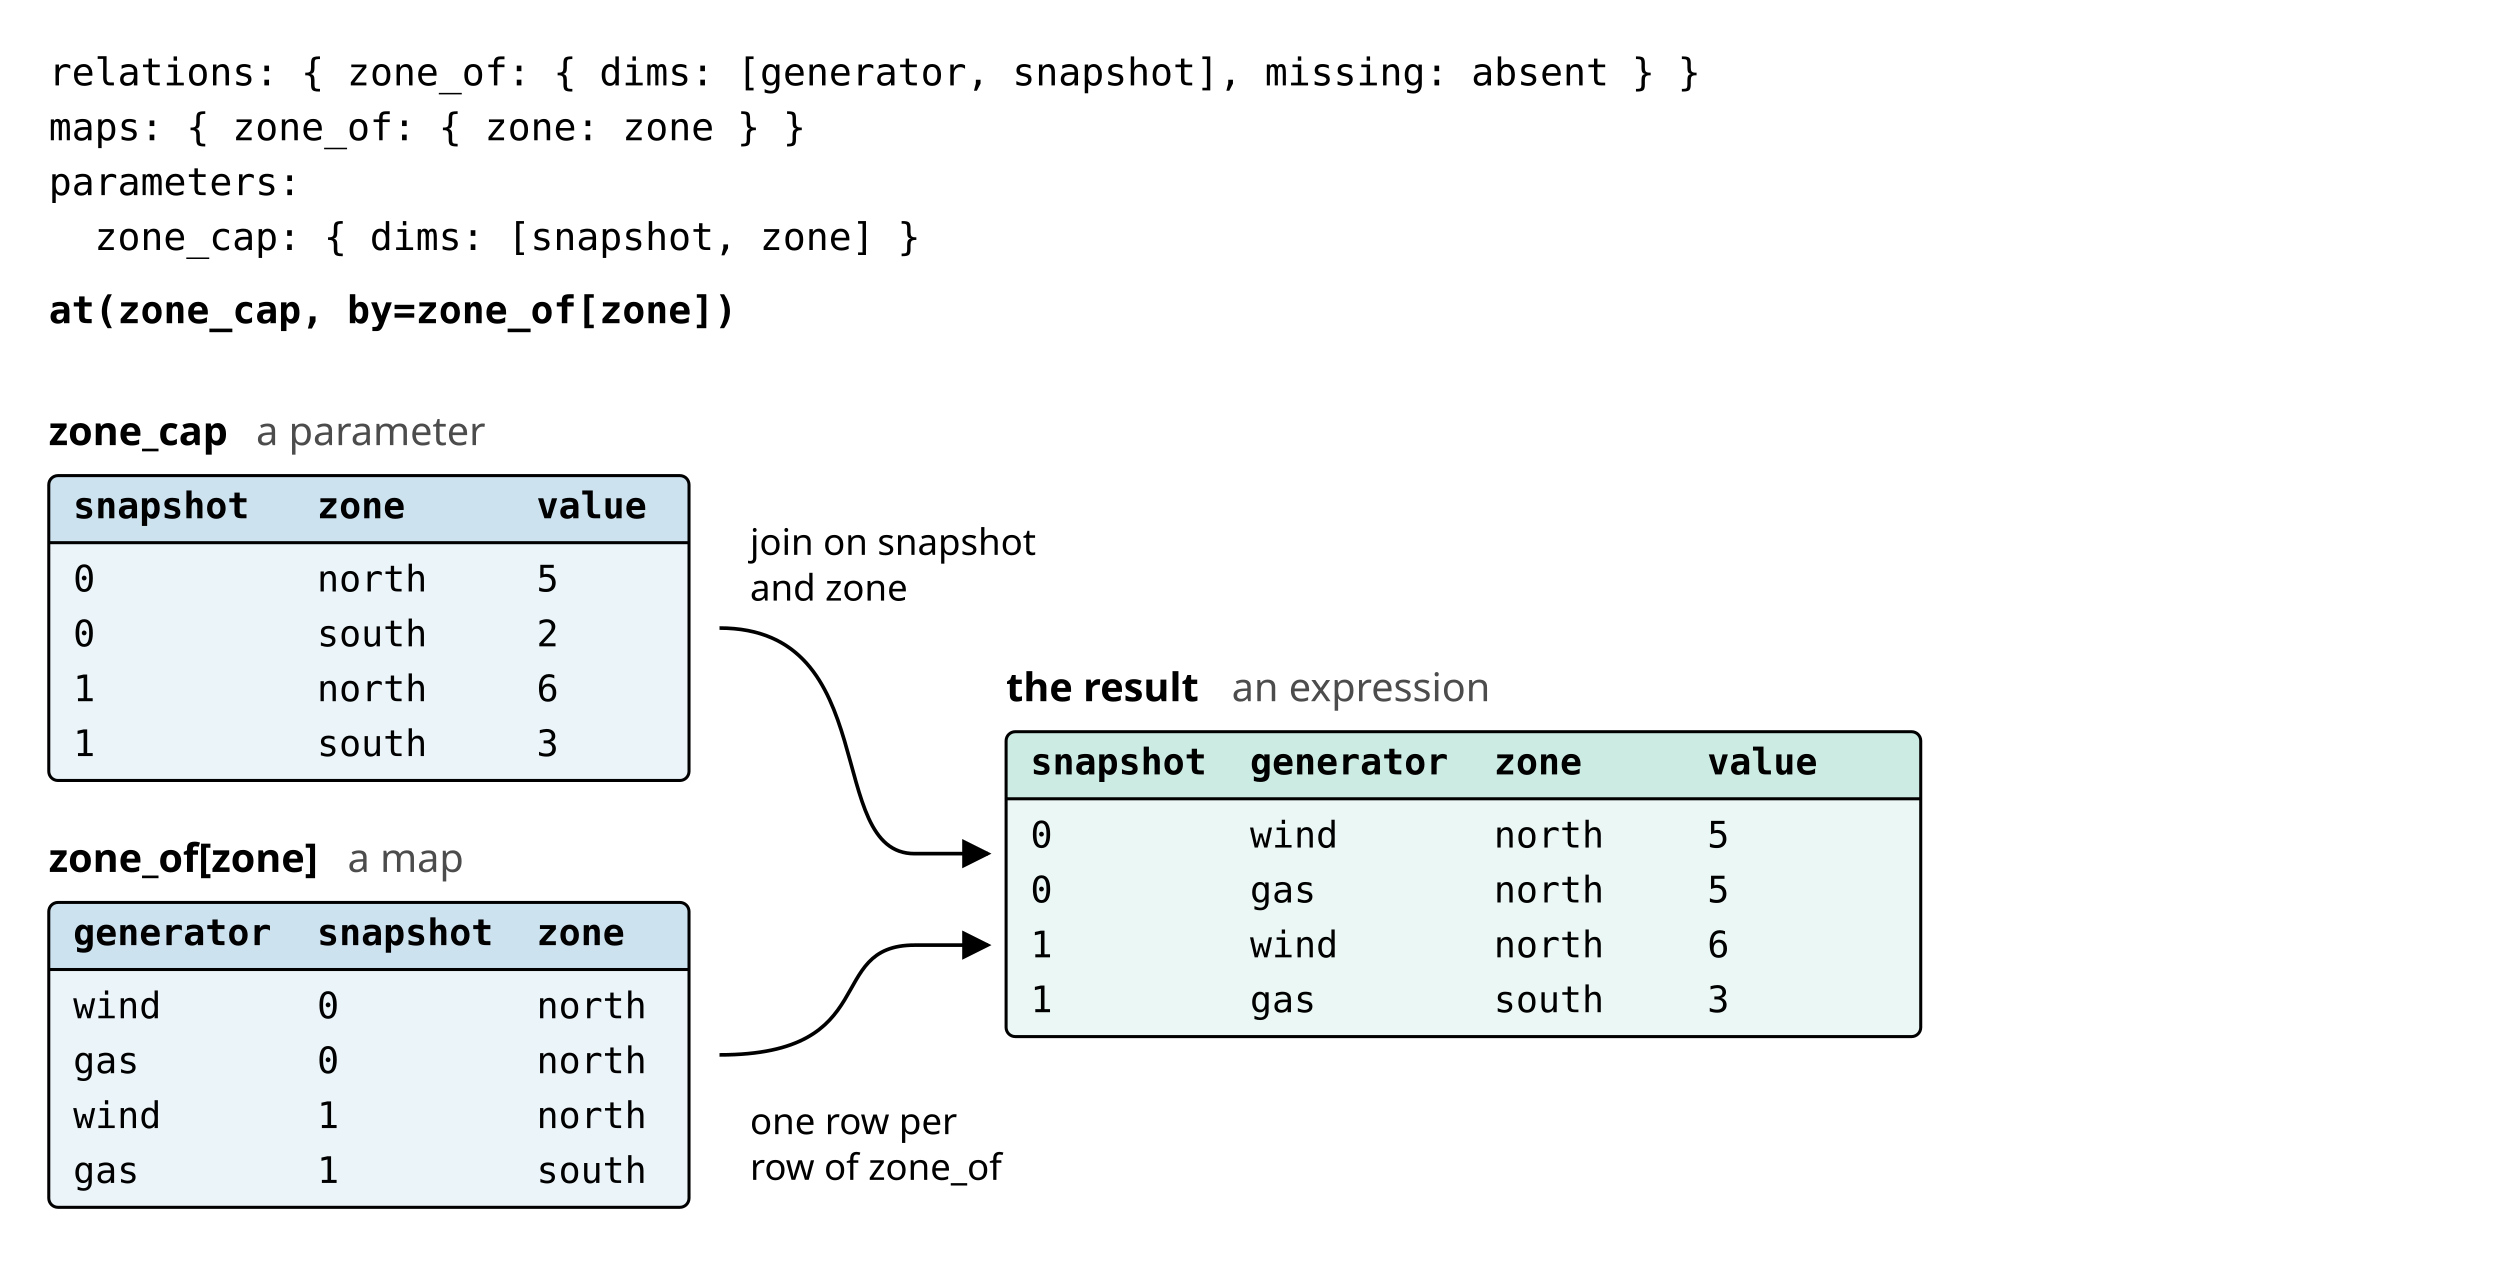
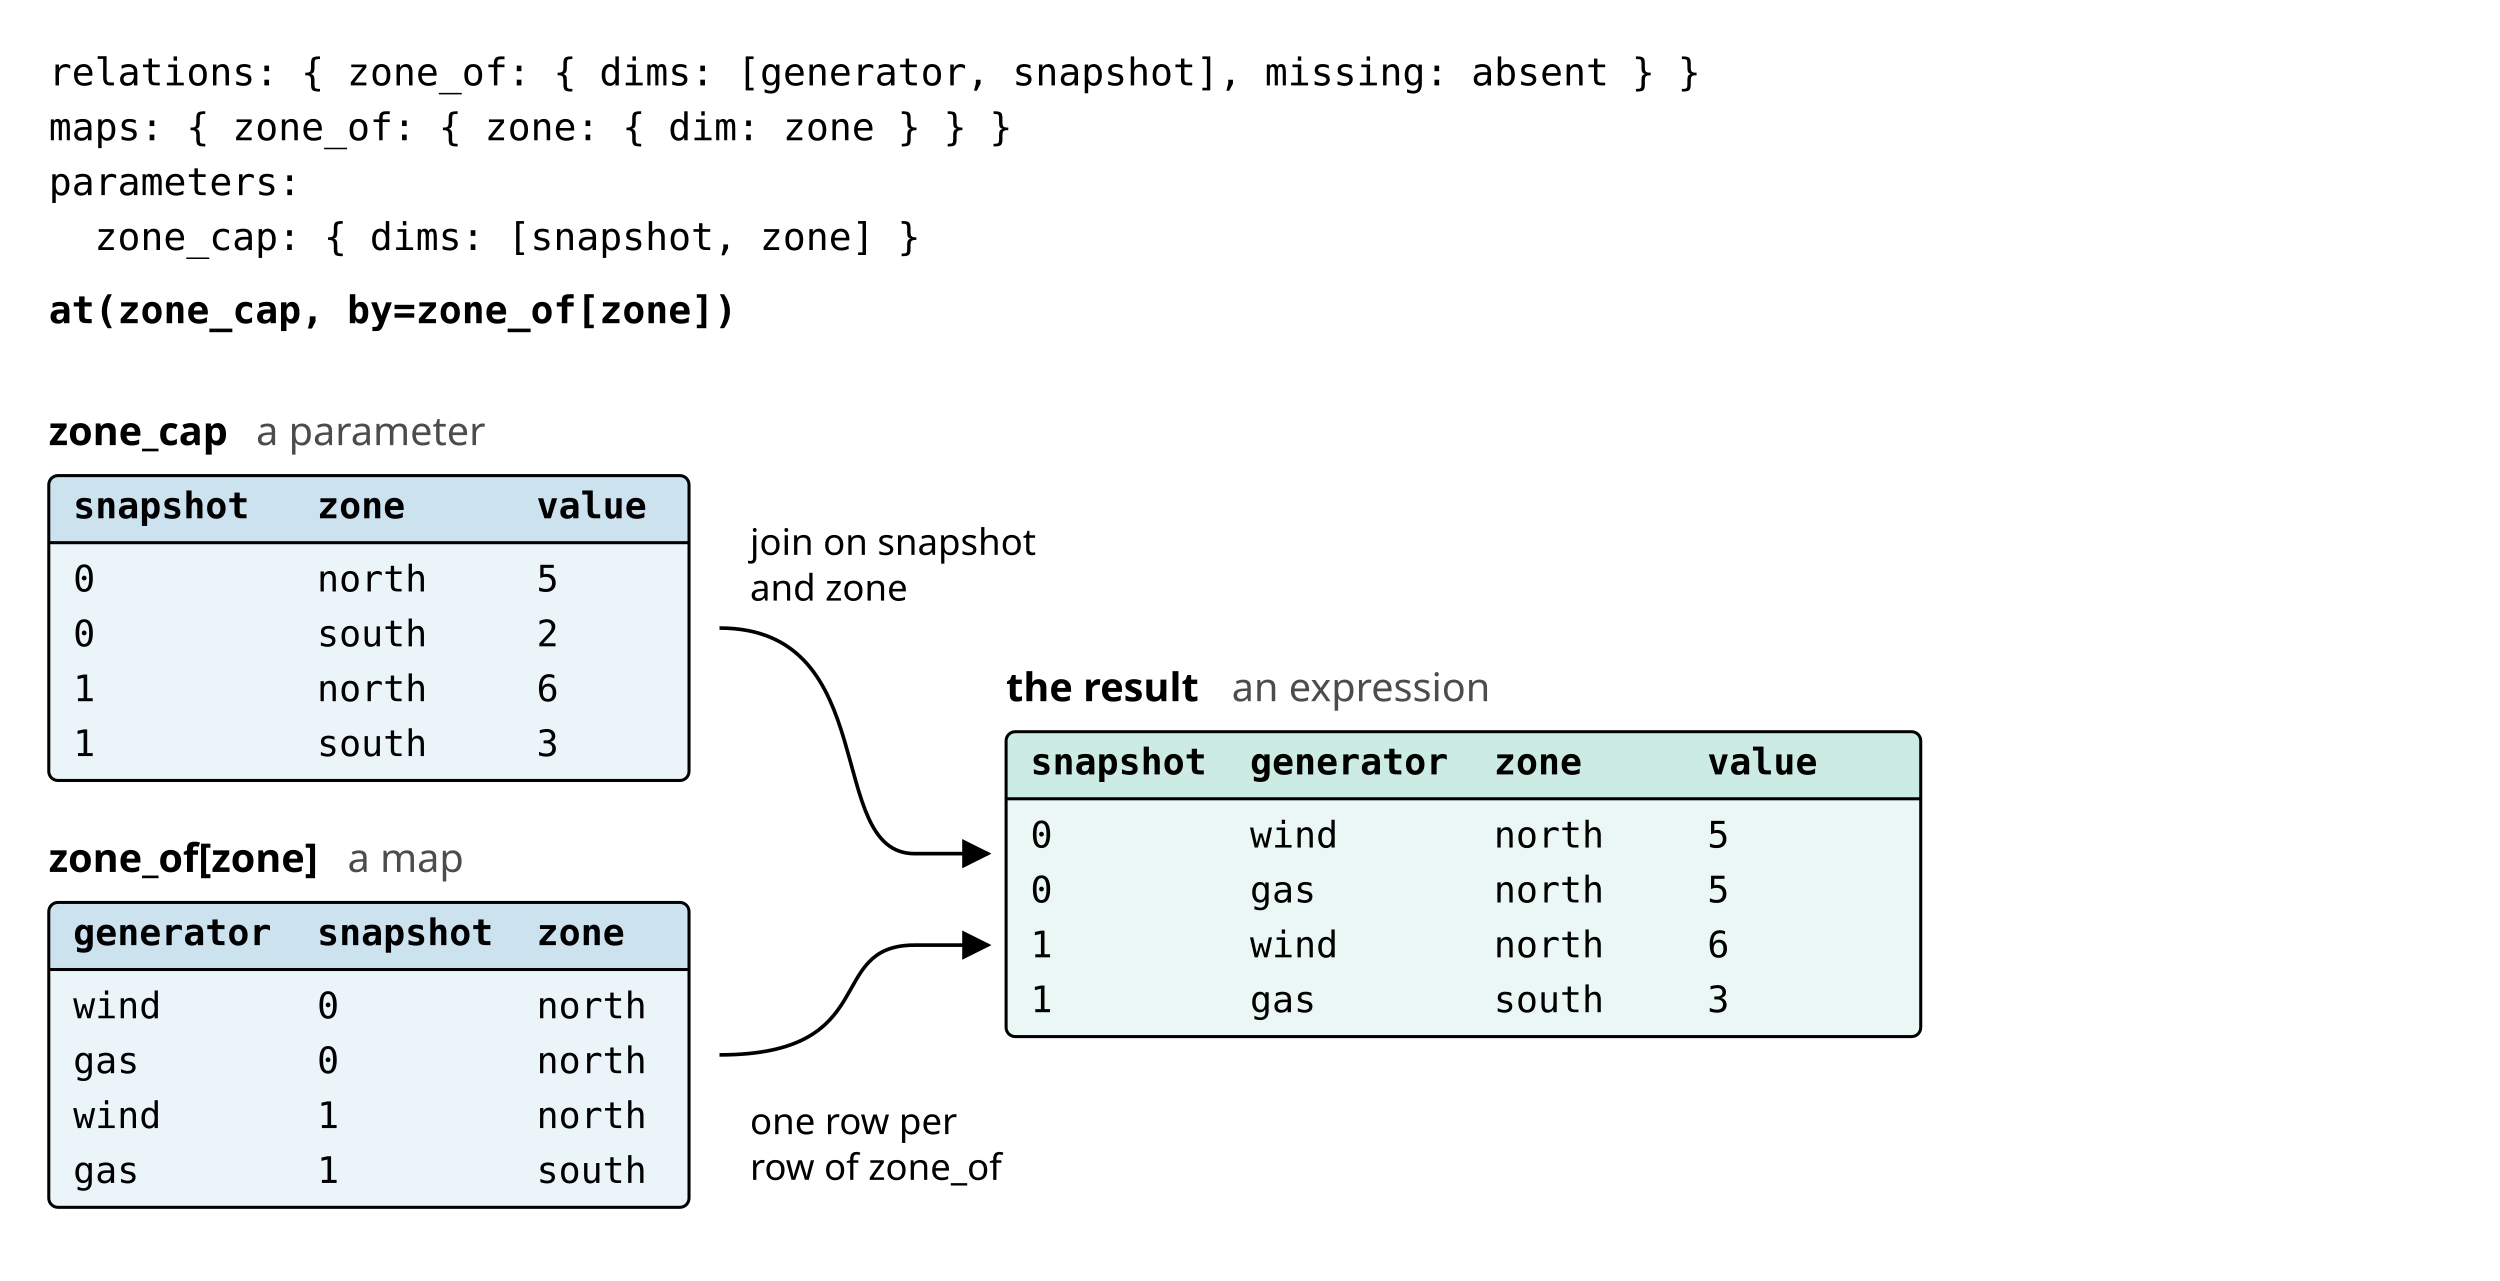
<svg xmlns="http://www.w3.org/2000/svg" viewBox="0 0 820 420" width="820" height="420" style="max-width: 100%; height: auto" role="img" aria-labelledby="lma-t lma-d" font-family="ui-sans-serif, system-ui, sans-serif" font-size="13">
  <defs>
    <marker id="lma-arrow" viewBox="0 0 8 8" refX="7" refY="4" markerWidth="8" markerHeight="8" orient="auto">
      <path d="M0,0 L8,4 L0,8 z" fill="currentColor" />
    </marker>
  </defs>
  <g stroke="none">
    <path d="M16,178 H226 V253 A3,3 0 0 1 223,256 H19 A3,3 0 0 1 16,253 Z" fill="#0072B2" fill-opacity="0.08" />
    <path d="M16,178 V159 A3,3 0 0 1 19,156 H223 A3,3 0 0 1 226,159 V178 Z" fill="#0072B2" fill-opacity="0.2" />
    <path d="M16,318 H226 V393 A3,3 0 0 1 223,396 H19 A3,3 0 0 1 16,393 Z" fill="#0072B2" fill-opacity="0.08" />
    <path d="M16,318 V299 A3,3 0 0 1 19,296 H223 A3,3 0 0 1 226,299 V318 Z" fill="#0072B2" fill-opacity="0.2" />
    <path d="M330,262 H630 V337 A3,3 0 0 1 627,340 H333 A3,3 0 0 1 330,337 Z" fill="#009E73" fill-opacity="0.08" />
    <path d="M330,262 V243 A3,3 0 0 1 333,240 H627 A3,3 0 0 1 630,243 V262 Z" fill="#009E73" fill-opacity="0.2" />
  </g>
  <g fill="currentColor">
    <g font-family="ui-monospace, SFMono-Regular, Menlo, monospace" font-size="12.5">
      <text x="16" y="28">relations: { zone_of: { dims: [generator, snapshot], missing: absent } }</text>
-       <text x="16" y="46">maps: { zone_of: { zone: zone } }</text>
+       <text x="16" y="46">maps: { zone_of: { zone: { dim: zone } } }</text>
      <text x="16" y="64">parameters:</text>
      <text x="31" y="82">zone_cap: { dims: [snapshot, zone] }</text>
      <text x="16" y="106" font-weight="bold">at(zone_cap, by=zone_of[zone])</text>
    </g>
    <text x="16" y="146" font-weight="bold">zone_cap</text>
    <text x="84" y="146" fill-opacity="0.7">a parameter</text>
    <text x="16" y="286" font-weight="bold">zone_of[zone]</text>
    <text x="114" y="286" fill-opacity="0.7">a map</text>
    <text x="330" y="230" font-weight="bold">the result</text>
    <text x="404" y="230" fill-opacity="0.7">an expression</text>
    <g font-family="ui-monospace, SFMono-Regular, Menlo, monospace" font-size="12">
      <text x="24" y="170" font-weight="bold">snapshot</text>
      <text x="104" y="170" font-weight="bold">zone</text>
      <text x="176" y="170" font-weight="bold">value</text>
      <text x="24" y="194">0</text>
      <text x="104" y="194">north</text>
      <text x="176" y="194">5</text>
      <text x="24" y="212">0</text>
      <text x="104" y="212">south</text>
      <text x="176" y="212">2</text>
      <text x="24" y="230">1</text>
      <text x="104" y="230">north</text>
      <text x="176" y="230">6</text>
      <text x="24" y="248">1</text>
      <text x="104" y="248">south</text>
      <text x="176" y="248">3</text>
      <text x="24" y="310" font-weight="bold">generator</text>
      <text x="104" y="310" font-weight="bold">snapshot</text>
      <text x="176" y="310" font-weight="bold">zone</text>
      <text x="24" y="334">wind</text>
      <text x="104" y="334">0</text>
      <text x="176" y="334">north</text>
      <text x="24" y="352">gas</text>
      <text x="104" y="352">0</text>
      <text x="176" y="352">north</text>
      <text x="24" y="370">wind</text>
      <text x="104" y="370">1</text>
      <text x="176" y="370">north</text>
      <text x="24" y="388">gas</text>
      <text x="104" y="388">1</text>
      <text x="176" y="388">south</text>
      <text x="338" y="254" font-weight="bold">snapshot</text>
      <text x="410" y="254" font-weight="bold">generator</text>
      <text x="490" y="254" font-weight="bold">zone</text>
      <text x="560" y="254" font-weight="bold">value</text>
      <text x="338" y="278">0</text>
      <text x="410" y="278">wind</text>
      <text x="490" y="278">north</text>
      <text x="560" y="278">5</text>
      <text x="338" y="296">0</text>
      <text x="410" y="296">gas</text>
      <text x="490" y="296">north</text>
      <text x="560" y="296">5</text>
      <text x="338" y="314">1</text>
      <text x="410" y="314">wind</text>
      <text x="490" y="314">north</text>
      <text x="560" y="314">6</text>
      <text x="338" y="332">1</text>
      <text x="410" y="332">gas</text>
      <text x="490" y="332">south</text>
      <text x="560" y="332">3</text>
    </g>
  </g>
  <g fill="none" stroke="currentColor" stroke-width="1">
    <rect x="16" y="156" width="210" height="100" rx="3" />
    <line x1="16" y1="178" x2="226" y2="178" />
    <rect x="16" y="296" width="210" height="100" rx="3" />
    <line x1="16" y1="318" x2="226" y2="318" />
    <rect x="330" y="240" width="300" height="100" rx="3" />
    <line x1="330" y1="262" x2="630" y2="262" />
  </g>
  <g stroke="currentColor" fill="none" stroke-width="1.2" marker-end="url(#lma-arrow)">
    <path d="M236,206 C290,206 270,280 300,280 H324" />
    <path d="M236,346 C290,346 270,310 300,310 H324" />
  </g>
  <g fill="currentColor" font-size="12">
    <text x="246" y="182">join on snapshot</text>
    <text x="246" y="197">and zone</text>
    <text x="246" y="372">one row per</text>
    <text x="246" y="387">row of zone_of</text>
  </g>
</svg>
